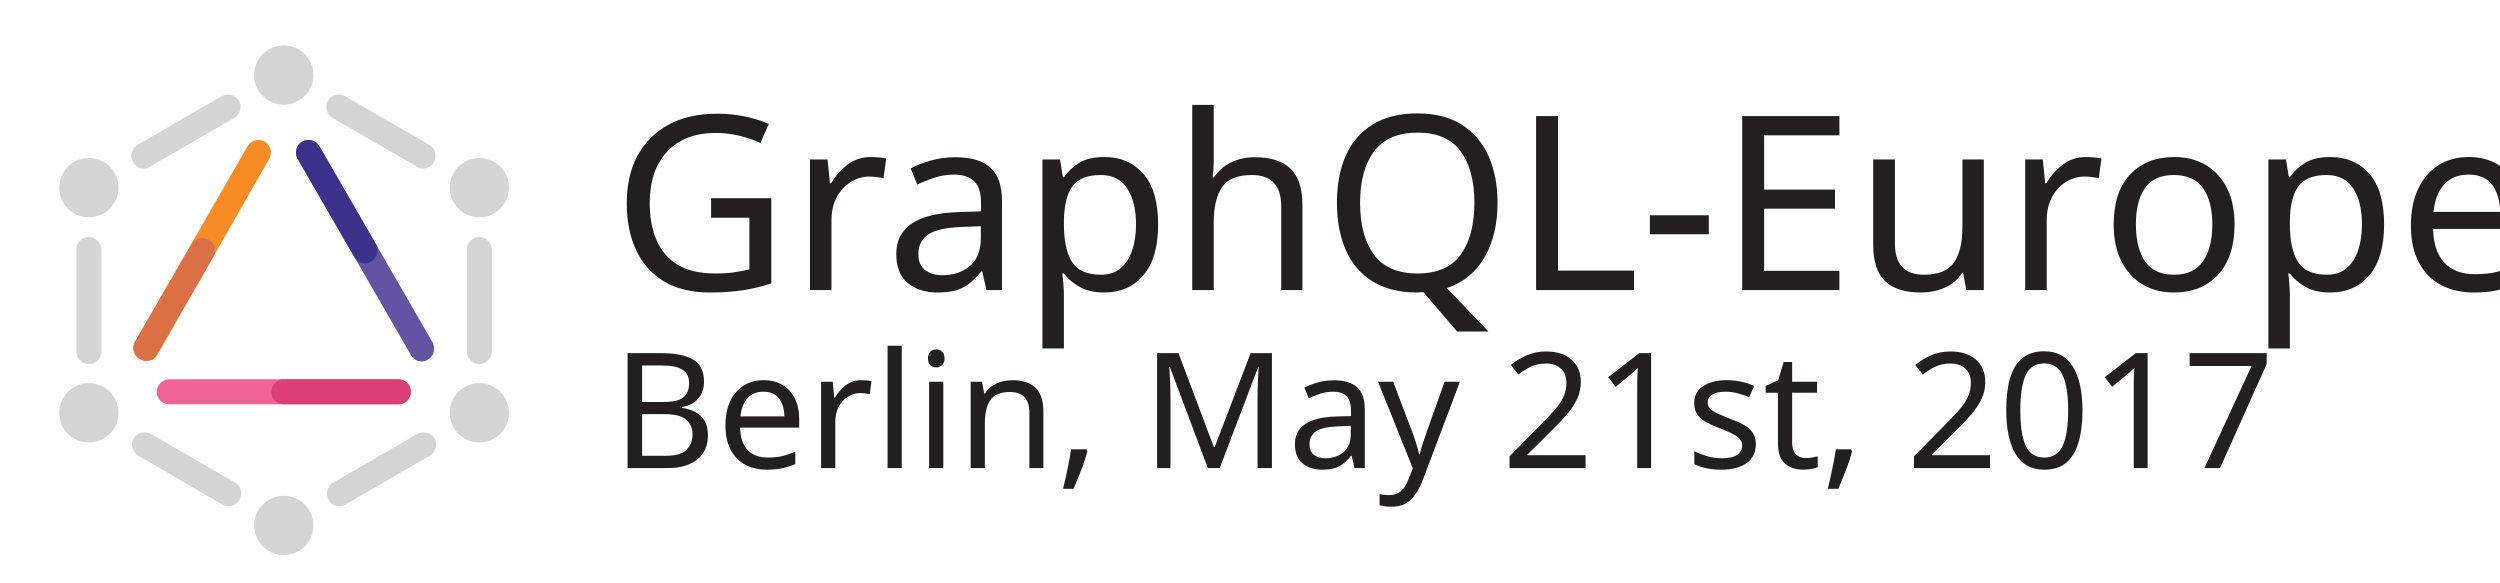
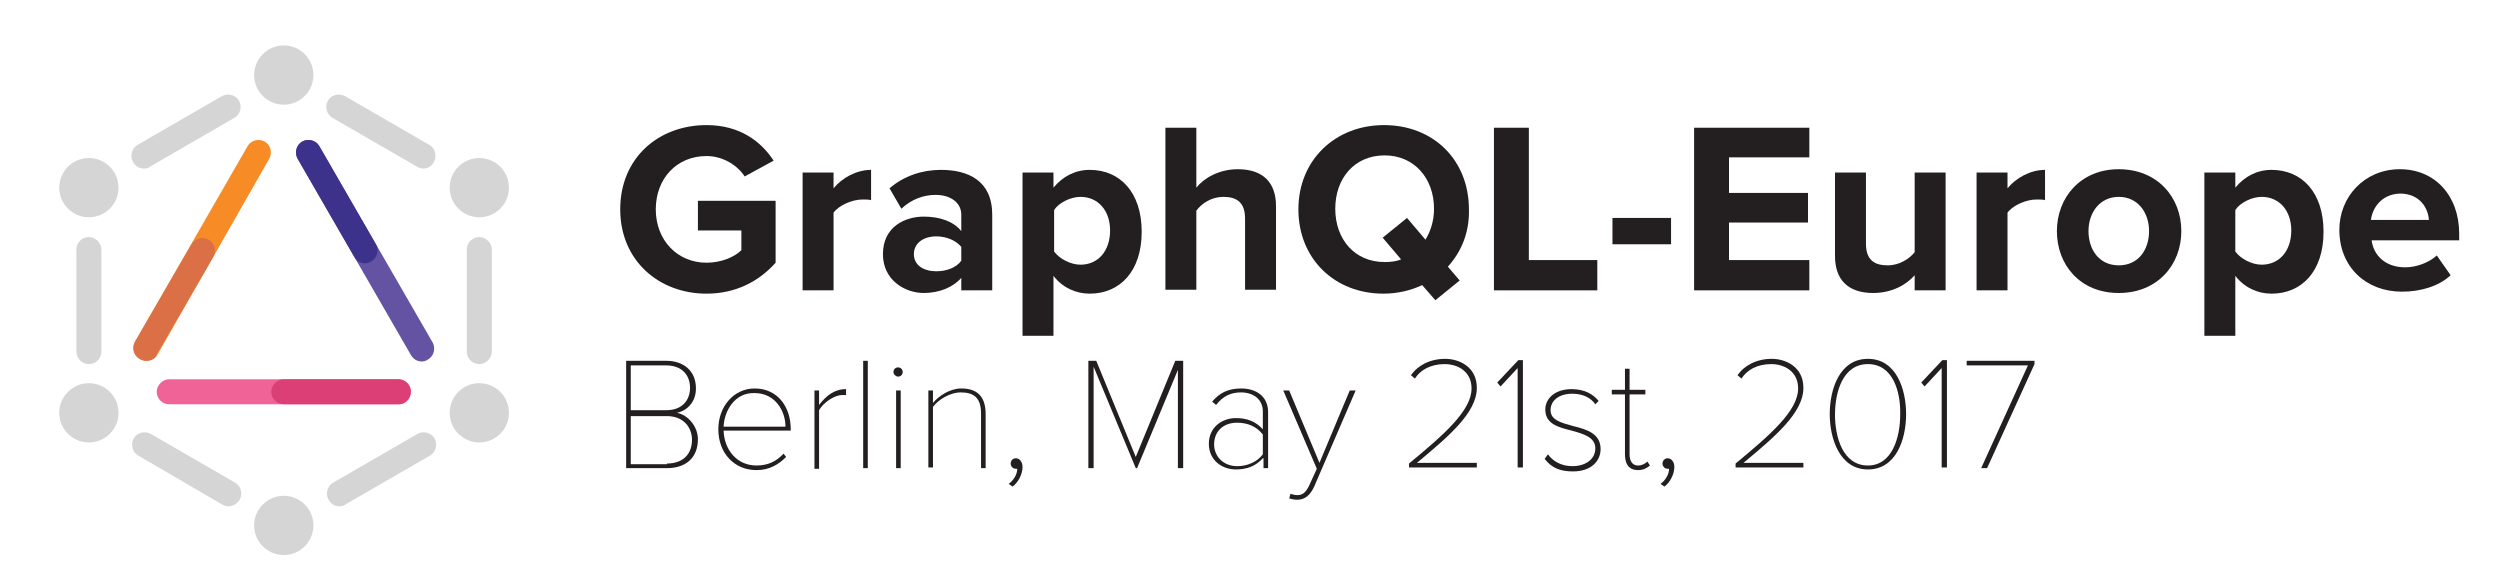
<svg xmlns="http://www.w3.org/2000/svg" version="1.1" id="Layer_1" x="0px" y="0px" viewBox="0 0 379.7 88.5" style="enable-background:new 0 0 379.7 88.5;" xml:space="preserve">
  <style type="text/css">
	.st0{fill:#D6D5D5;}
	.st1{fill:#EF6397;}
	.st2{fill:#DC3E76;}
	.st3{fill:#F78C27;}
	.st4{fill:#DB7046;}
	.st5{fill:#6453A3;}
	.st6{fill:#3C328C;}
	.st7{fill:#231F20;}
- 	.st8{font-family:'ProximaNova-Bold';}
- 	.st9{font-size:37.003px;}
- 	.st10{font-family:'ProximaNovaT-Thin';}
- 	.st11{font-size:24.453px;}
</style>
  <g>
    <g>
      <g>
        <circle class="st0" cx="13.5" cy="28.5" r="4.5" />
      </g>
      <g>
        <circle class="st0" cx="13.5" cy="62.7" r="4.5" />
      </g>
      <g>
        <circle class="st0" cx="43.1" cy="79.8" r="4.5" />
      </g>
      <g>
        <circle class="st0" cx="43.1" cy="11.4" r="4.5" />
      </g>
      <g>
        <circle class="st0" cx="72.8" cy="28.5" r="4.5" />
      </g>
      <g>
        <circle class="st0" cx="72.8" cy="62.7" r="4.5" />
      </g>
      <g>
        <path class="st0" d="M13.5,55.3c-1.1,0-1.9-0.9-1.9-1.9V37.9c0-1.1,0.9-1.9,1.9-1.9s1.9,0.9,1.9,1.9v15.5     C15.4,54.4,14.6,55.3,13.5,55.3z" />
      </g>
      <g>
        <path class="st0" d="M34.7,76.9c-0.3,0-0.7-0.1-1-0.3L21,69.2c-0.9-0.5-1.2-1.7-0.7-2.6c0.5-0.9,1.7-1.2,2.6-0.7l12.8,7.4     c0.9,0.5,1.2,1.7,0.7,2.6C36,76.5,35.4,76.9,34.7,76.9z" />
      </g>
      <g>
        <path class="st0" d="M51.6,76.9c-0.7,0-1.3-0.3-1.7-1c-0.5-0.9-0.2-2.1,0.7-2.6l12.8-7.4c0.9-0.5,2.1-0.2,2.6,0.7     c0.5,0.9,0.2,2.1-0.7,2.6l-12.8,7.4C52.2,76.8,51.9,76.9,51.6,76.9z" />
      </g>
      <g>
        <path class="st0" d="M72.8,55.3c-1.1,0-1.9-0.9-1.9-1.9V37.9c0-1.1,0.9-1.9,1.9-1.9s1.9,0.9,1.9,1.9v15.5     C74.7,54.4,73.8,55.3,72.8,55.3z" />
      </g>
      <g>
        <path class="st0" d="M64.3,25.6c-0.3,0-0.7-0.1-1-0.3l-12.8-7.4c-0.9-0.5-1.2-1.7-0.7-2.6c0.5-0.9,1.7-1.2,2.6-0.7l12.8,7.4     c0.9,0.5,1.2,1.7,0.7,2.6C65.6,25.2,65,25.6,64.3,25.6z" />
      </g>
      <g>
        <path class="st0" d="M21.9,25.6c-0.7,0-1.3-0.3-1.7-1c-0.5-0.9-0.2-2.1,0.7-2.6l12.8-7.4c0.9-0.5,2.1-0.2,2.6,0.7     c0.5,0.9,0.2,2.1-0.7,2.6l-12.8,7.4C22.6,25.5,22.3,25.6,21.9,25.6z" />
      </g>
      <g>
        <path class="st1" d="M60.6,61.4H25.7c-1.1,0-1.9-0.9-1.9-1.9s0.9-1.9,1.9-1.9h34.8c1.1,0,1.9,0.9,1.9,1.9S61.6,61.4,60.6,61.4z" />
      </g>
      <g>
        <path class="st2" d="M60.6,61.4H43.1c-1.1,0-1.9-0.9-1.9-1.9s0.9-1.9,1.9-1.9h17.4c1.1,0,1.9,0.9,1.9,1.9S61.6,61.4,60.6,61.4z" />
      </g>
      <g>
        <path class="st3" d="M22.2,54.8c-0.3,0-0.7-0.1-1-0.3c-0.9-0.5-1.2-1.7-0.7-2.6l17.1-29.7c0.5-0.9,1.7-1.2,2.6-0.7     c0.9,0.5,1.2,1.7,0.7,2.6L23.9,53.9C23.6,54.5,22.9,54.8,22.2,54.8z" />
      </g>
      <g>
        <path class="st4" d="M22.2,54.8c-0.3,0-0.7-0.1-1-0.3c-0.9-0.5-1.2-1.7-0.7-2.6l8.6-14.8c0.5-0.9,1.7-1.2,2.6-0.7     c0.9,0.5,1.2,1.7,0.7,2.6l-8.6,14.8C23.6,54.5,22.9,54.8,22.2,54.8z" />
      </g>
      <g>
        <path class="st5" d="M64.1,54.9c-0.7,0-1.3-0.3-1.7-1L45.2,24.1c-0.5-0.9-0.2-2.1,0.7-2.6s2.1-0.2,2.6,0.7L65.7,52     c0.5,0.9,0.2,2.1-0.7,2.6C64.7,54.8,64.4,54.9,64.1,54.9z" />
      </g>
      <g>
        <path class="st6" d="M55.5,40c-0.7,0-1.3-0.3-1.7-1l-8.6-14.9c-0.5-0.9-0.2-2.1,0.7-2.6s2.1-0.2,2.6,0.7l8.6,14.9     c0.5,0.9,0.2,2.1-0.7,2.6C56.1,39.9,55.8,40,55.5,40z" />
      </g>
    </g>
    <g>
-       <text transform="matrix(1 0 0 1 92.9414 44.0511)" class="st7 st8 st9">GraphQL-Europe</text>
-       <text transform="matrix(1 0 0 1 92.9424 71.0853)" class="st7 st10 st11">Berlin, May 21st, 2017</text>
+       <g>
+         <path class="st7" d="M107.3,19c5.1,0,8.3,2.5,10.2,5.4l-4.4,2.4c-1.1-1.7-3.3-3.1-5.8-3.1c-4.5,0-7.7,3.4-7.7,8.1     c0,4.7,3.3,8.1,7.7,8.1c2.3,0,4.3-0.9,5.3-1.9v-3h-6.6v-4.5h11.8v9.4c-2.5,2.8-6,4.7-10.5,4.7c-7.2,0-13.1-5-13.1-12.8     C94.2,23.9,100.1,19,107.3,19z" />
+         <path class="st7" d="M121.9,26.2h4.7v2.4c1.3-1.6,3.5-2.8,5.7-2.8v4.6c-0.3-0.1-0.8-0.1-1.3-0.1c-1.6,0-3.6,0.9-4.4,2v11.8h-4.7     V26.2z" />
+         <path class="st7" d="M146,42.2c-1.2,1.4-3.3,2.3-5.7,2.3c-2.8,0-6.2-1.9-6.2-5.9c0-4.2,3.4-5.7,6.2-5.7c2.4,0,4.5,0.7,5.7,2.2     v-2.5c0-1.8-1.6-3-3.9-3c-1.9,0-3.7,0.7-5.2,2.1l-1.8-3.1c2.2-1.9,5-2.8,7.8-2.8c4.1,0,7.8,1.6,7.8,6.8v11.5H146V42.2z M146,37.5     c-0.8-1-2.3-1.6-3.8-1.6c-1.9,0-3.4,1-3.4,2.7c0,1.7,1.5,2.6,3.4,2.6c1.5,0,3-0.5,3.8-1.6V37.5z" />
+         <path class="st7" d="M155.3,50.9V26.2h4.7v2.3c1.4-1.7,3.3-2.7,5.5-2.7c4.6,0,7.9,3.4,7.9,9.4c0,6-3.3,9.4-7.9,9.4     c-2.1,0-4.1-0.9-5.5-2.7v9.1H155.3z M164.1,29.9c-1.5,0-3.3,0.9-4,2v6.3c0.8,1.1,2.5,2,4,2c2.7,0,4.5-2.1,4.5-5.2     C168.6,32,166.8,29.9,164.1,29.9z" />
+         <path class="st7" d="M189.1,33.2c0-2.5-1.3-3.3-3.3-3.3c-1.8,0-3.3,1-4.1,2.1v12H177V19.4h4.7v9.1c1.1-1.4,3.4-2.8,6.3-2.8     c3.9,0,5.8,2.1,5.8,5.6v12.7h-4.7V33.2z" />
+         <path class="st7" d="M219.9,40.5l1.8,2.1l-3.7,3l-2-2.3c-1.7,0.8-3.7,1.3-5.9,1.3c-7.4,0-12.9-5.3-12.9-12.8S202.8,19,210.2,19     c7.5,0,12.9,5.3,12.9,12.8C223.2,35.2,222,38.2,219.9,40.5z M212.8,39.4l-2.8-3.3l3.7-3l2.8,3.3c0.8-1.3,1.3-2.9,1.3-4.7     c0-4.6-3-8.1-7.5-8.1c-4.6,0-7.5,3.5-7.5,8.1c0,4.6,2.9,8.1,7.5,8.1C211.2,39.8,212.1,39.7,212.8,39.4z" />
+         <path class="st7" d="M226.9,19.4h5.3v20.1h10.4v4.6h-15.7V19.4z" />
+         <path class="st7" d="M244.9,33.1h8.9v4h-8.9V33.1z" />
+         <path class="st7" d="M257.3,19.4h17.5v4.5h-12.2v5.4h12v4.5h-12v5.7h12.2v4.6h-17.5V19.4z" />
+         <path class="st7" d="M290.8,41.8c-1.2,1.4-3.4,2.7-6.3,2.7c-3.9,0-5.8-2.1-5.8-5.6V26.2h4.7V37c0,2.5,1.3,3.3,3.3,3.3     c1.8,0,3.3-1,4.1-2V26.2h4.7v17.9h-4.7V41.8z" />
+         <path class="st7" d="M300.2,26.2h4.7v2.4c1.3-1.6,3.5-2.8,5.7-2.8v4.6c-0.3-0.1-0.8-0.1-1.3-0.1c-1.6,0-3.6,0.9-4.4,2v11.8h-4.7     V26.2z" />
+         <path class="st7" d="M312.4,35.1c0-5.1,3.6-9.4,9.4-9.4c5.9,0,9.5,4.3,9.5,9.4c0,5.1-3.6,9.4-9.5,9.4     C315.9,44.5,312.4,40.2,312.4,35.1z M326.4,35.1c0-2.8-1.7-5.2-4.6-5.2s-4.6,2.4-4.6,5.2c0,2.8,1.6,5.2,4.6,5.2     S326.4,37.9,326.4,35.1z" />
+         <path class="st7" d="M334.8,50.9V26.2h4.7v2.3c1.4-1.7,3.3-2.7,5.5-2.7c4.6,0,7.9,3.4,7.9,9.4c0,6-3.3,9.4-7.9,9.4     c-2.1,0-4.1-0.9-5.5-2.7v9.1H334.8z M343.5,29.9c-1.5,0-3.3,0.9-4,2v6.3c0.8,1.1,2.5,2,4,2c2.7,0,4.5-2.1,4.5-5.2     C348,32,346.2,29.9,343.5,29.9z" />
+         <path class="st7" d="M364.5,25.7c5.3,0,9,4,9,9.8v1h-13.3c0.3,2.3,2.1,4.1,5.1,4.1c1.7,0,3.6-0.7,4.8-1.8l2.1,3     c-1.8,1.7-4.6,2.5-7.4,2.5c-5.4,0-9.5-3.7-9.5-9.4C355.3,29.9,359.1,25.7,364.5,25.7z M360.1,33.4h8.8c-0.1-1.7-1.3-4-4.4-4     C361.6,29.5,360.3,31.7,360.1,33.4z" />
+       </g>
+       <g>
+         <path class="st7" d="M95.1,54.8h6.1c2.6,0,4.5,1.5,4.5,4.2c0,2.1-1.4,3.4-2.9,3.7c1.7,0.3,3.2,2.1,3.2,4c0,2.8-1.8,4.4-4.7,4.4     h-6.2V54.8z M101.2,62.3c2.4,0,3.6-1.5,3.6-3.4c0-1.9-1.2-3.4-3.6-3.4h-5.4v6.8H101.2z M101.3,70.4c2.4,0,3.8-1.4,3.8-3.6     c0-1.9-1.3-3.6-3.8-3.6h-5.5v7.3H101.3z" />
+         <path class="st7" d="M114.6,59c3.6,0,5.5,2.9,5.5,6.2v0.2h-10.2c0.1,2.9,2,5.3,5,5.3c1.7,0,3-0.6,4.1-1.8l0.4,0.5     c-1.2,1.2-2.6,2-4.5,2c-3.4,0-5.8-2.6-5.8-6.2C109.1,61.7,111.5,59,114.6,59z M109.9,64.8h9.4c0-2.3-1.5-5.1-4.7-5.1     C111.6,59.6,110,62.4,109.9,64.8z" />
+         <path class="st7" d="M123.7,59.3h0.7v2.2c1.1-1.4,2.3-2.4,4.1-2.4v0.9c-0.2,0-0.4,0-0.6,0c-1.2,0-2.9,1.2-3.5,2.3v8.9h-0.7V59.3z     " />
+         <path class="st7" d="M131.1,54.8h0.7v16.3h-0.7V54.8z" />
+         <path class="st7" d="M135.7,56.5c0-0.4,0.3-0.7,0.7-0.7c0.4,0,0.7,0.3,0.7,0.7s-0.3,0.7-0.7,0.7     C136.1,57.2,135.7,56.9,135.7,56.5z M136.1,59.3h0.7v11.8h-0.7V59.3z" />
+         <path class="st7" d="M149,62.8c0-2.5-1.2-3.2-3.1-3.2c-1.6,0-3.4,1.1-4.2,2.2v9.2H141V59.3h0.7v1.9c0.9-1.1,2.6-2.2,4.3-2.2     c2.3,0,3.7,1.1,3.7,3.9v8.2H149V62.8z" />
+         <path class="st7" d="M153.2,73.5c0.8-0.6,1.3-1.5,1.3-2.3l-0.2,0c-0.5,0-0.8-0.4-0.8-0.8c0-0.4,0.3-0.8,0.8-0.8     c0.5,0,1,0.5,1,1.3c0,1.2-0.7,2.4-1.5,3L153.2,73.5z" />
+         <path class="st7" d="M179.1,55.7l-6.4,15.4h-0.2l-6.4-15.4v15.4h-0.8V54.8h1.2l6,14.6l6-14.6h1.2v16.3h-0.8V55.7z" />
+         <path class="st7" d="M191.8,69.6c-1.1,1.2-2.4,1.7-4.1,1.7c-2.1,0-4.1-1.4-4.1-3.9s2-3.9,4.1-3.9c1.7,0,3,0.5,4.1,1.7v-2.7     c0-1.9-1.5-2.9-3.3-2.9c-1.5,0-2.7,0.5-3.8,1.9l-0.6-0.5c1.1-1.3,2.4-2,4.4-2c2.3,0,4.1,1.2,4.1,3.6v8.5h-0.7V69.6z M191.8,66     c-0.9-1.2-2.3-1.8-3.9-1.8c-2.2,0-3.5,1.4-3.5,3.3c0,1.8,1.4,3.3,3.5,3.3c1.5,0,3-0.6,3.9-1.8V66z" />
+         <path class="st7" d="M197,75.2c0.8,0,1.3-0.3,1.9-1.6l1.1-2.4l-5.1-11.9h0.9l4.6,11l4.6-11h0.9l-6.3,14.6c-0.6,1.3-1.4,2-2.6,2     c-0.4,0-0.9-0.1-1.2-0.2L196,75C196.3,75.1,196.7,75.2,197,75.2z" />
+         <path class="st7" d="M214,70.4c5.2-4.3,9.5-8,9.5-11.4c0-2.6-2.1-3.7-4.1-3.7c-2.1,0-3.7,0.9-4.5,2.2l-0.6-0.5     c1-1.5,2.9-2.5,5.2-2.5c2.1,0,4.8,1.2,4.8,4.4c0,3.8-4.3,7.4-9.1,11.4h9.1v0.7H214V70.4z" />
+         <path class="st7" d="M230.5,55.9l-2.6,2.8l-0.5-0.6l3.2-3.4h0.7v16.3h-0.8V55.9z" />
+         <path class="st7" d="M235.1,69c0.7,1,2,1.8,3.7,1.8c2.2,0,3.5-1.2,3.5-2.7c0-1.7-1.8-2.2-3.6-2.7c-2-0.5-4-1-4-3.2     c0-1.7,1.5-3.1,4-3.1c2,0,3.3,0.8,4.1,1.8l-0.5,0.5c-0.7-1-1.9-1.6-3.5-1.6c-2.1,0-3.3,1.1-3.3,2.5c0,1.5,1.6,1.9,3.4,2.4     c2,0.5,4.2,1.1,4.2,3.5c0,1.8-1.4,3.4-4.2,3.4c-1.9,0-3.2-0.5-4.3-1.9L235.1,69z" />
+         <path class="st7" d="M246.8,69v-9.1h-2v-0.7h2V56h0.7v3.2h2.4v0.7h-2.4V69c0,1,0.4,1.7,1.3,1.7c0.6,0,1.1-0.3,1.4-0.6l0.4,0.6     c-0.5,0.4-1,0.7-1.8,0.7C247.4,71.4,246.8,70.5,246.8,69z" />
+         <path class="st7" d="M252.2,73.5c0.8-0.6,1.3-1.5,1.3-2.3l-0.2,0c-0.5,0-0.8-0.4-0.8-0.8c0-0.4,0.3-0.8,0.8-0.8     c0.5,0,1,0.5,1,1.3c0,1.2-0.7,2.4-1.5,3L252.2,73.5z" />
+         <path class="st7" d="M263.6,70.4c5.2-4.3,9.5-8,9.5-11.4c0-2.6-2.1-3.7-4.1-3.7c-2.1,0-3.7,0.9-4.5,2.2l-0.6-0.5     c1-1.5,2.9-2.5,5.2-2.5c2.1,0,4.8,1.2,4.8,4.4c0,3.8-4.3,7.4-9.1,11.4h9.1v0.7h-10.3V70.4z" />
+         <path class="st7" d="M283.7,54.5c4.3,0,5.8,4.6,5.8,8.4c0,3.8-1.5,8.4-5.8,8.4c-4.3,0-5.8-4.7-5.8-8.4     C277.9,59.1,279.4,54.5,283.7,54.5z M283.7,55.3c-3.8,0-5,4.2-5,7.7c0,3.4,1.2,7.7,5,7.7c3.7,0,4.9-4.3,4.9-7.7     C288.7,59.5,287.5,55.3,283.7,55.3z" />
+         <path class="st7" d="M294.9,55.9l-2.6,2.8l-0.5-0.6l3.2-3.4h0.7v16.3h-0.8V55.9z" />
+         <path class="st7" d="M308,55.5h-9.3v-0.7H309v0.5l-7.2,15.8h-0.9L308,55.5z" />
+       </g>
    </g>
  </g>
</svg>
